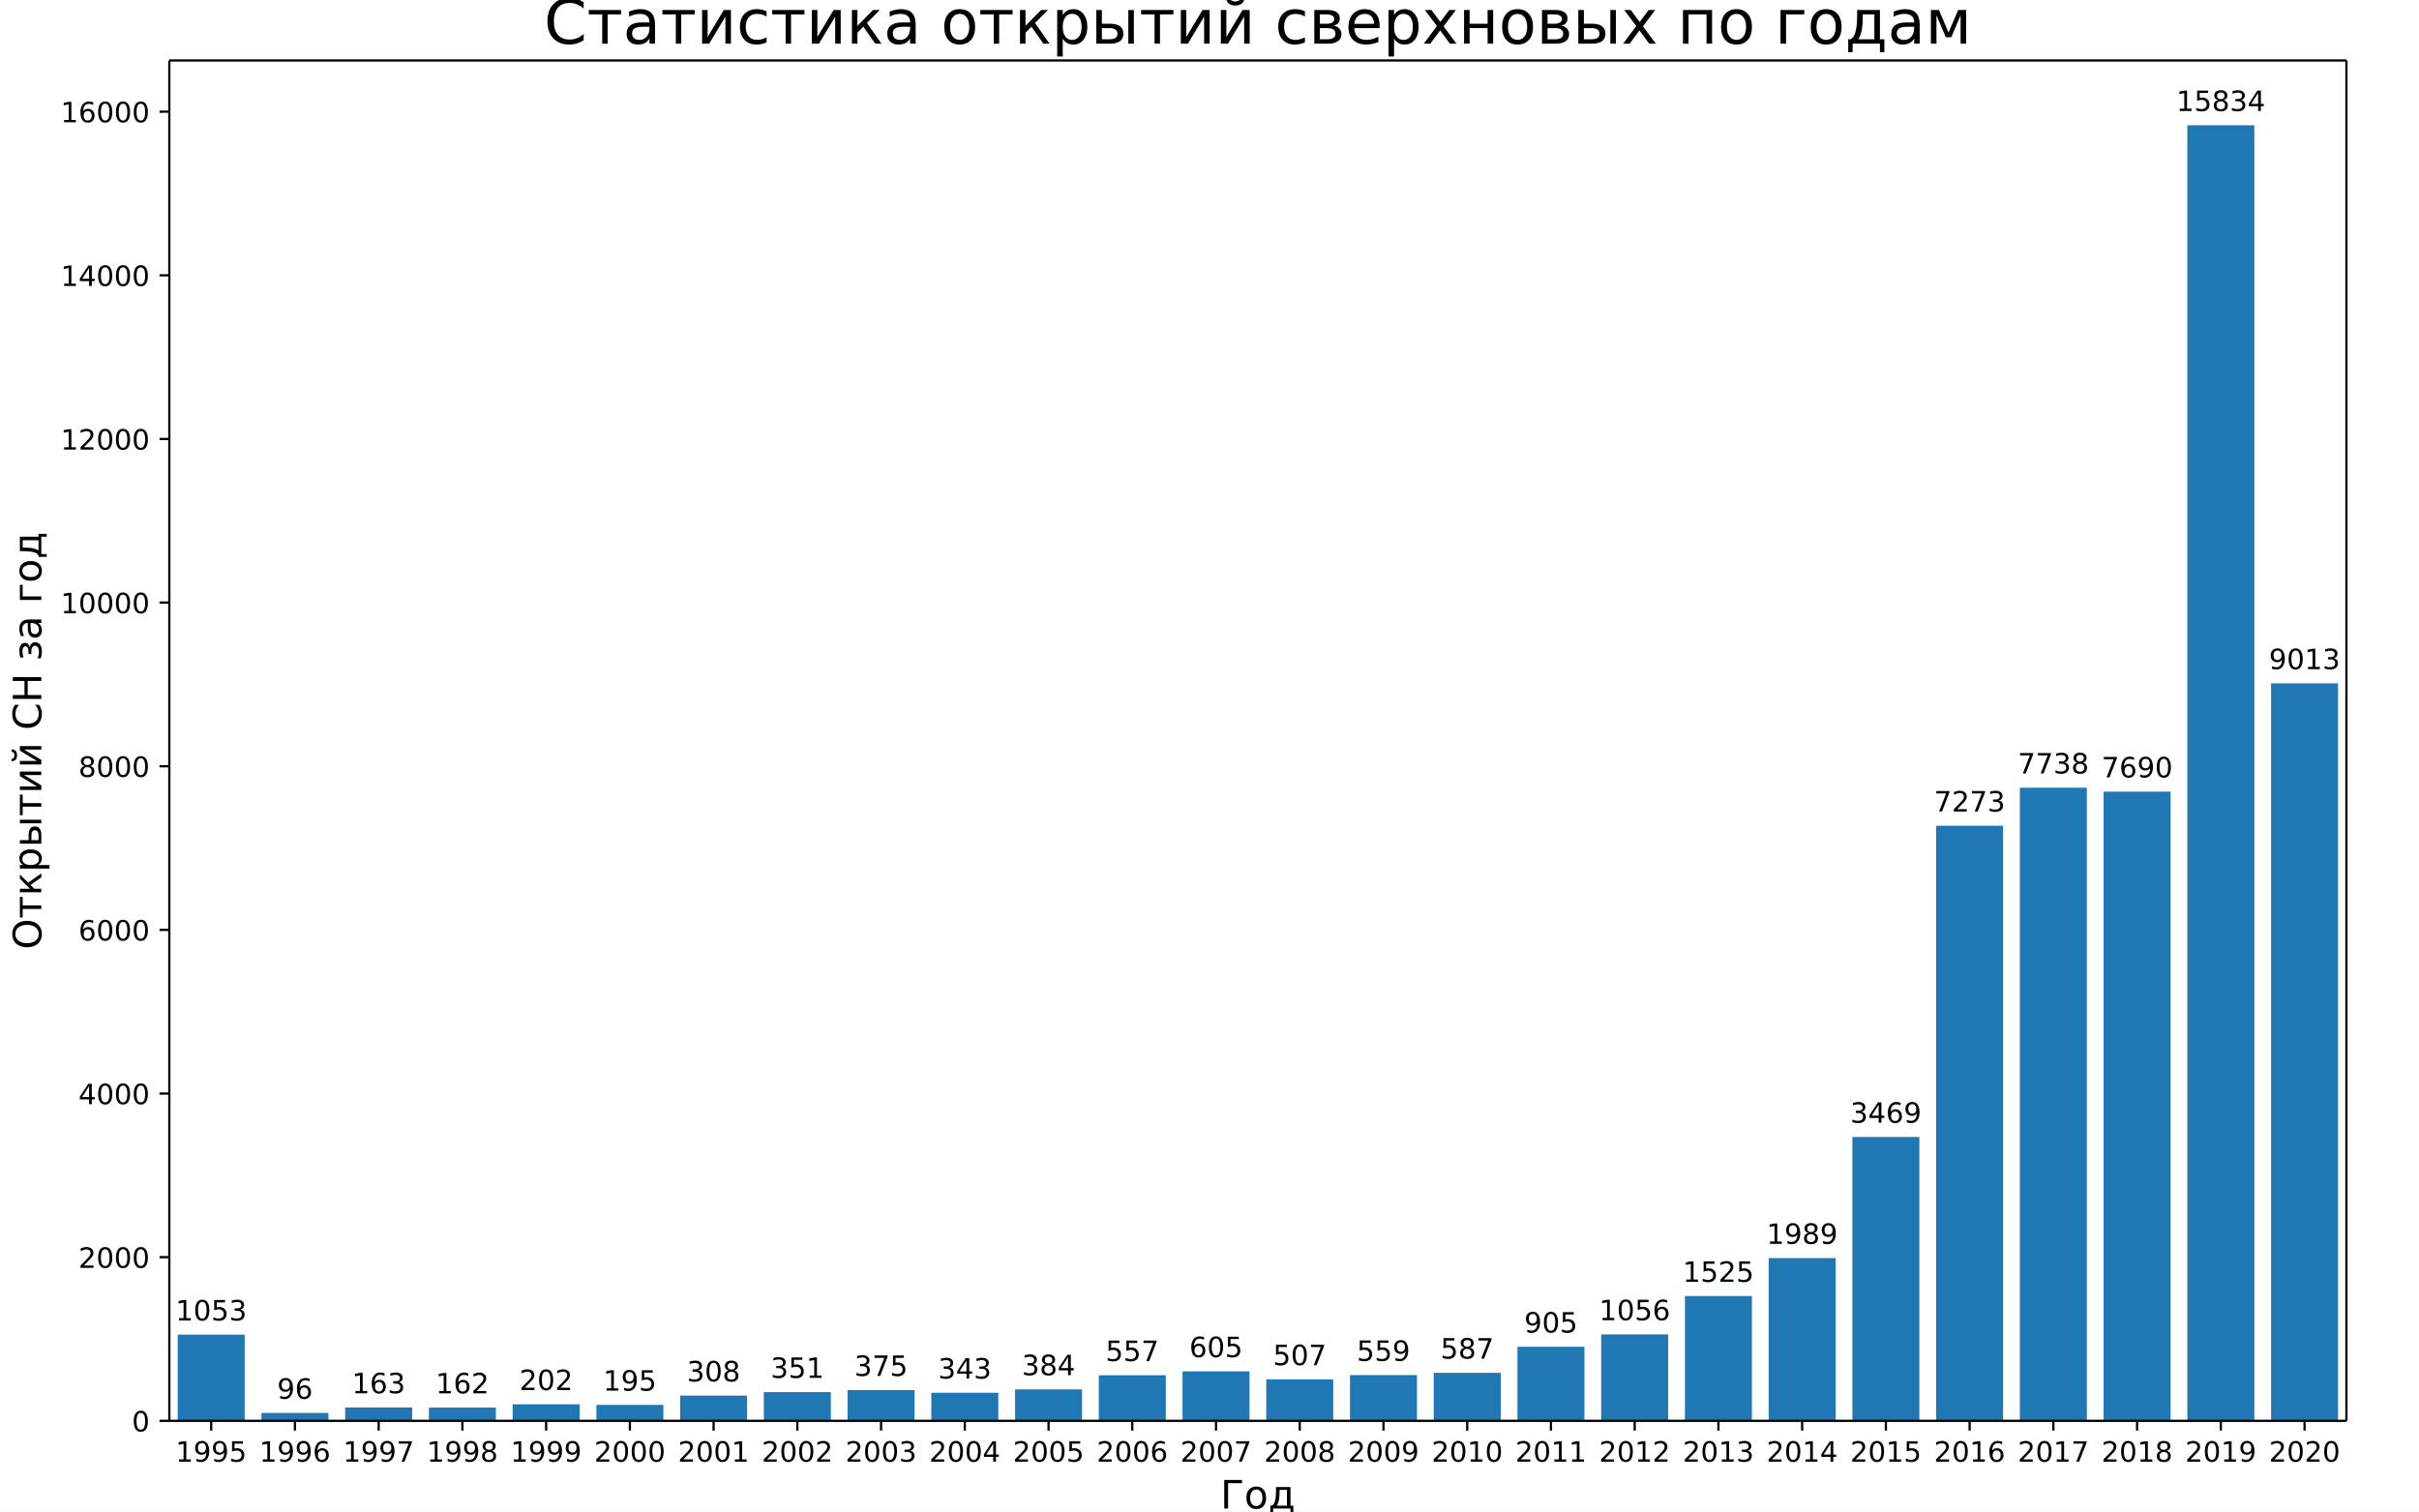
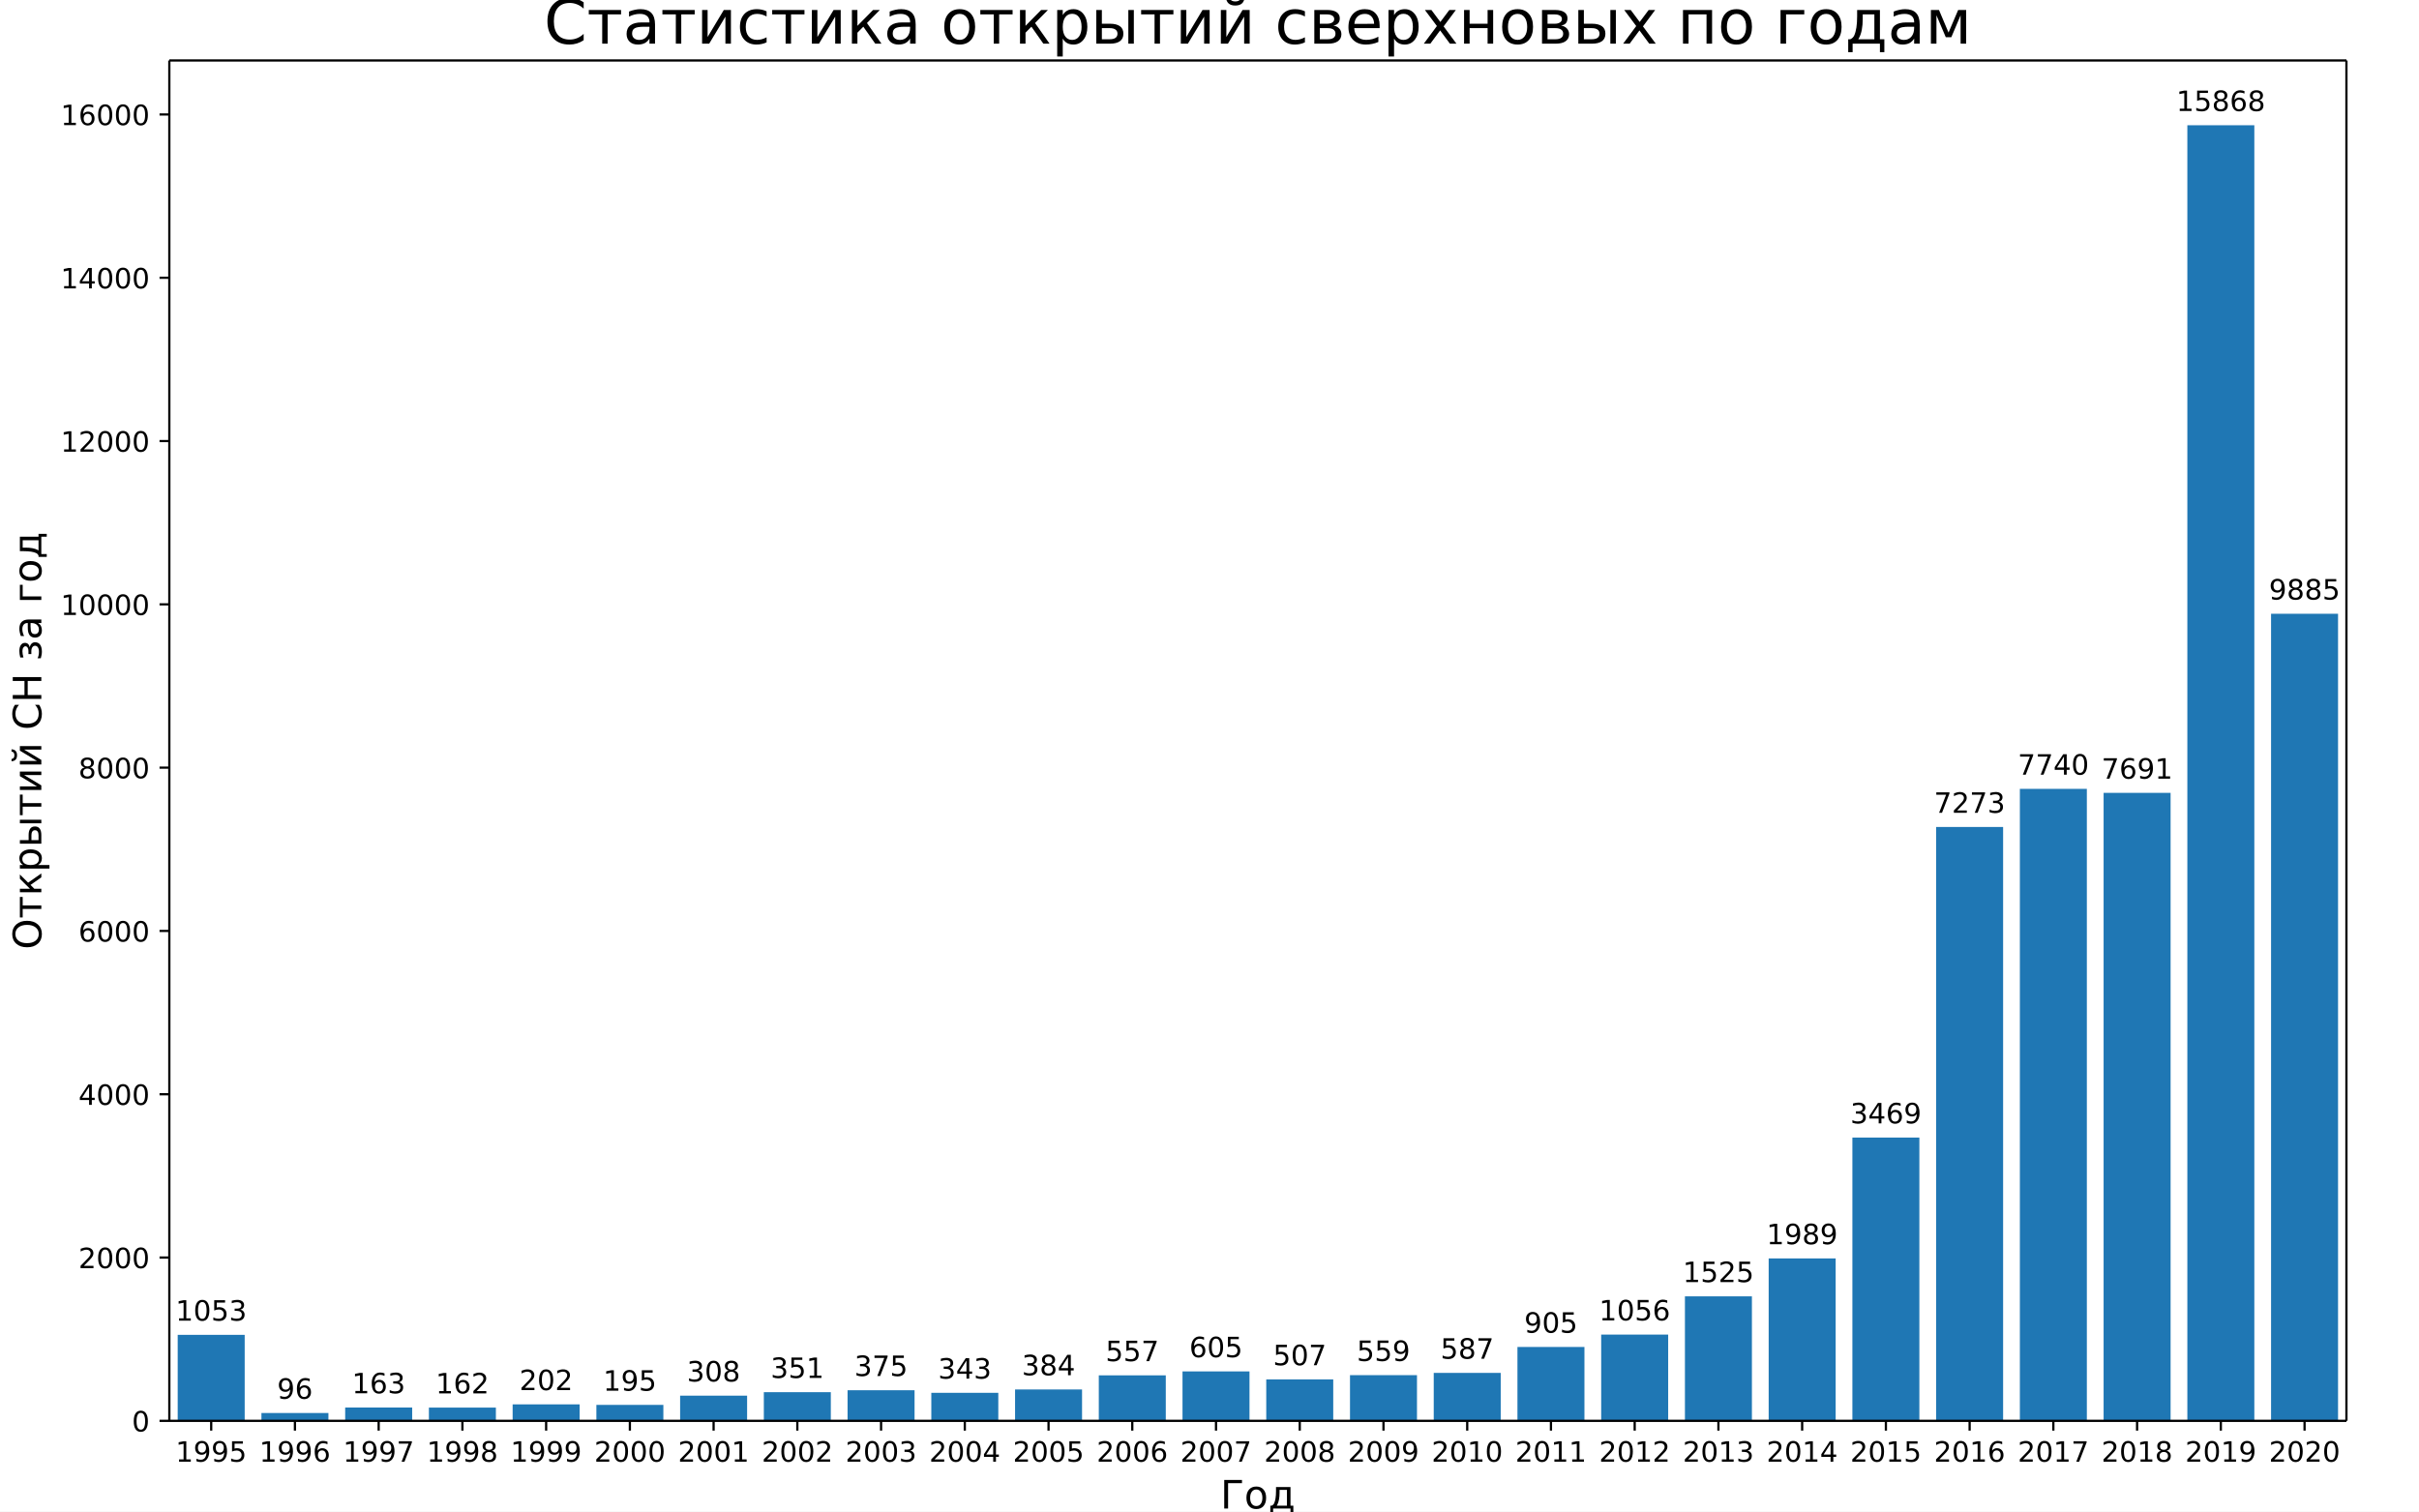
<svg xmlns="http://www.w3.org/2000/svg" xmlns:xlink="http://www.w3.org/1999/xlink" width="864pt" height="540pt" version="1.1" viewBox="0 0 864 540">
  <defs>
    <style type="text/css">*{stroke-linecap:butt;stroke-linejoin:round;}</style>
  </defs>
  <path d="m0 540h864v-540h-864z" fill="#fff" />
  <path d="m60.48 507.6h777.6v-486h-777.6z" fill="#fff" />
-   <path d="m63.471 507.6h23.926v-30.781h-23.926z" clip-path="url(#a)" fill="#1f77b4" />
-   <path d="m93.378 507.6h23.926v-2.806h-23.926z" clip-path="url(#a)" fill="#1f77b4" />
-   <path d="m123.29 507.6h23.926v-4.765h-23.926z" clip-path="url(#a)" fill="#1f77b4" />
-   <path d="m153.19 507.6h23.926v-4.736h-23.926z" clip-path="url(#a)" fill="#1f77b4" />
-   <path d="m183.1 507.6h23.926v-5.905h-23.926z" clip-path="url(#a)" fill="#1f77b4" />
-   <path d="m213.01 507.6h23.926v-5.7h-23.926z" clip-path="url(#a)" fill="#1f77b4" />
-   <path d="m242.92 507.6h23.926v-9.003h-23.926z" clip-path="url(#a)" fill="#1f77b4" />
-   <path d="m272.82 507.6h23.926v-10.26h-23.926z" clip-path="url(#a)" fill="#1f77b4" />
-   <path d="m302.73 507.6h23.926v-10.962h-23.926z" clip-path="url(#a)" fill="#1f77b4" />
-   <path d="m332.64 507.6h23.926v-10.027h-23.926z" clip-path="url(#a)" fill="#1f77b4" />
-   <path d="m362.55 507.6h23.926v-11.225h-23.926z" clip-path="url(#a)" fill="#1f77b4" />
-   <path d="m392.46 507.6h23.926v-16.282h-23.926z" clip-path="url(#a)" fill="#1f77b4" />
-   <path d="m422.36 507.6h23.926v-17.685h-23.926z" clip-path="url(#a)" fill="#1f77b4" />
-   <path d="m452.27 507.6h23.926v-14.821h-23.926z" clip-path="url(#a)" fill="#1f77b4" />
-   <path d="m482.18 507.6h23.926v-16.341h-23.926z" clip-path="url(#a)" fill="#1f77b4" />
-   <path d="m512.09 507.6h23.926v-17.159h-23.926z" clip-path="url(#a)" fill="#1f77b4" />
-   <path d="m541.99 507.6h23.926v-26.455h-23.926z" clip-path="url(#a)" fill="#1f77b4" />
-   <path d="m571.9 507.6h23.926v-30.869h-23.926z" clip-path="url(#a)" fill="#1f77b4" />
-   <path d="m601.81 507.6h23.926v-44.579h-23.926z" clip-path="url(#a)" fill="#1f77b4" />
-   <path d="m631.72 507.6h23.926v-58.142h-23.926z" clip-path="url(#a)" fill="#1f77b4" />
-   <path d="m661.62 507.6h23.926v-101.41h-23.926z" clip-path="url(#a)" fill="#1f77b4" />
-   <path d="m691.53 507.6h23.926v-212.6h-23.926z" clip-path="url(#a)" fill="#1f77b4" />
-   <path d="m721.44 507.6h23.926v-226.2h-23.926z" clip-path="url(#a)" fill="#1f77b4" />
-   <path d="m751.35 507.6h23.926v-224.79h-23.926z" clip-path="url(#a)" fill="#1f77b4" />
+   <path d="m63.471 507.6h23.926v-30.715h-23.926z" clip-path="url(#a)" fill="#1f77b4" />
+   <path d="m93.378 507.6h23.926v-2.8h-23.926z" clip-path="url(#a)" fill="#1f77b4" />
+   <path d="m123.29 507.6h23.926v-4.755h-23.926z" clip-path="url(#a)" fill="#1f77b4" />
+   <path d="m153.19 507.6h23.926v-4.725h-23.926z" clip-path="url(#a)" fill="#1f77b4" />
+   <path d="m183.1 507.6h23.926v-5.892h-23.926z" clip-path="url(#a)" fill="#1f77b4" />
+   <path d="m213.01 507.6h23.926v-5.688h-23.926z" clip-path="url(#a)" fill="#1f77b4" />
+   <path d="m242.92 507.6h23.926v-8.984h-23.926z" clip-path="url(#a)" fill="#1f77b4" />
+   <path d="m272.82 507.6h23.926v-10.238h-23.926z" clip-path="url(#a)" fill="#1f77b4" />
+   <path d="m302.73 507.6h23.926v-10.938h-23.926z" clip-path="url(#a)" fill="#1f77b4" />
+   <path d="m332.64 507.6h23.926v-10.005h-23.926z" clip-path="url(#a)" fill="#1f77b4" />
+   <path d="m362.55 507.6h23.926v-11.201h-23.926z" clip-path="url(#a)" fill="#1f77b4" />
+   <path d="m392.46 507.6h23.926v-16.247h-23.926z" clip-path="url(#a)" fill="#1f77b4" />
+   <path d="m422.36 507.6h23.926v-17.647h-23.926z" clip-path="url(#a)" fill="#1f77b4" />
+   <path d="m452.27 507.6h23.926v-14.789h-23.926z" clip-path="url(#a)" fill="#1f77b4" />
+   <path d="m482.18 507.6h23.926v-16.306h-23.926z" clip-path="url(#a)" fill="#1f77b4" />
+   <path d="m512.09 507.6h23.926v-17.122h-23.926z" clip-path="url(#a)" fill="#1f77b4" />
+   <path d="m541.99 507.6h23.926v-26.398h-23.926z" clip-path="url(#a)" fill="#1f77b4" />
+   <path d="m571.9 507.6h23.926v-30.803h-23.926z" clip-path="url(#a)" fill="#1f77b4" />
+   <path d="m601.81 507.6h23.926v-44.483h-23.926z" clip-path="url(#a)" fill="#1f77b4" />
+   <path d="m631.72 507.6h23.926v-58.018h-23.926z" clip-path="url(#a)" fill="#1f77b4" />
+   <path d="m661.62 507.6h23.926v-101.19h-23.926z" clip-path="url(#a)" fill="#1f77b4" />
+   <path d="m691.53 507.6h23.926v-212.15h-23.926z" clip-path="url(#a)" fill="#1f77b4" />
+   <path d="m721.44 507.6h23.926v-225.77h-23.926z" clip-path="url(#a)" fill="#1f77b4" />
+   <path d="m751.35 507.6h23.926v-224.34h-23.926z" clip-path="url(#a)" fill="#1f77b4" />
  <path d="m781.26 507.6h23.926v-462.86h-23.926z" clip-path="url(#a)" fill="#1f77b4" />
-   <path d="m811.16 507.6h23.926v-263.47h-23.926z" clip-path="url(#a)" fill="#1f77b4" />
+   <path d="m811.16 507.6h23.926v-288.34h-23.926z" clip-path="url(#a)" fill="#1f77b4" />
  <defs>
    <path id="b" d="m0 0v3.5" stroke="#000" stroke-width=".8" />
  </defs>
  <use x="75.434" y="507.6" stroke="#000000" stroke-width=".8" xlink:href="#b" />
  <text transform="rotate(-0 75.434 522.2)" x="75.434" y="522.198" font-family="DejaVu Sans" font-size="10px" text-anchor="middle">1995</text>
  <use x="105.342" y="507.6" stroke="#000000" stroke-width=".8" xlink:href="#b" />
  <text transform="rotate(-0 105.34 522.2)" x="105.342" y="522.198" font-family="DejaVu Sans" font-size="10px" text-anchor="middle">1996</text>
  <use x="135.249" y="507.6" stroke="#000000" stroke-width=".8" xlink:href="#b" />
  <text transform="rotate(-0 135.25 522.2)" x="135.249" y="522.198" font-family="DejaVu Sans" font-size="10px" text-anchor="middle">1997</text>
  <use x="165.157" y="507.6" stroke="#000000" stroke-width=".8" xlink:href="#b" />
  <text transform="rotate(-0 165.16 522.2)" x="165.157" y="522.198" font-family="DejaVu Sans" font-size="10px" text-anchor="middle">1998</text>
  <use x="195.065" y="507.6" stroke="#000000" stroke-width=".8" xlink:href="#b" />
  <text transform="rotate(-0 195.06 522.2)" x="195.065" y="522.198" font-family="DejaVu Sans" font-size="10px" text-anchor="middle">1999</text>
  <use x="224.972" y="507.6" stroke="#000000" stroke-width=".8" xlink:href="#b" />
  <text transform="rotate(-0 224.97 522.2)" x="224.972" y="522.198" font-family="DejaVu Sans" font-size="10px" text-anchor="middle">2000</text>
  <use x="254.88" y="507.6" stroke="#000000" stroke-width=".8" xlink:href="#b" />
  <text transform="rotate(-0 254.88 522.2)" x="254.88" y="522.198" font-family="DejaVu Sans" font-size="10px" text-anchor="middle">2001</text>
  <use x="284.788" y="507.6" stroke="#000000" stroke-width=".8" xlink:href="#b" />
  <text transform="rotate(-0 284.79 522.2)" x="284.788" y="522.198" font-family="DejaVu Sans" font-size="10px" text-anchor="middle">2002</text>
  <use x="314.695" y="507.6" stroke="#000000" stroke-width=".8" xlink:href="#b" />
  <text transform="rotate(-0 314.7 522.2)" x="314.695" y="522.198" font-family="DejaVu Sans" font-size="10px" text-anchor="middle">2003</text>
  <use x="344.603" y="507.6" stroke="#000000" stroke-width=".8" xlink:href="#b" />
  <text transform="rotate(-0 344.6 522.2)" x="344.603" y="522.198" font-family="DejaVu Sans" font-size="10px" text-anchor="middle">2004</text>
  <use x="374.511" y="507.6" stroke="#000000" stroke-width=".8" xlink:href="#b" />
  <text transform="rotate(-0 374.51 522.2)" x="374.511" y="522.198" font-family="DejaVu Sans" font-size="10px" text-anchor="middle">2005</text>
  <use x="404.418" y="507.6" stroke="#000000" stroke-width=".8" xlink:href="#b" />
  <text transform="rotate(-0 404.42 522.2)" x="404.418" y="522.198" font-family="DejaVu Sans" font-size="10px" text-anchor="middle">2006</text>
  <use x="434.326" y="507.6" stroke="#000000" stroke-width=".8" xlink:href="#b" />
  <text transform="rotate(-0 434.33 522.2)" x="434.326" y="522.198" font-family="DejaVu Sans" font-size="10px" text-anchor="middle">2007</text>
  <use x="464.234" y="507.6" stroke="#000000" stroke-width=".8" xlink:href="#b" />
  <text transform="rotate(-0 464.23 522.2)" x="464.234" y="522.198" font-family="DejaVu Sans" font-size="10px" text-anchor="middle">2008</text>
  <use x="494.142" y="507.6" stroke="#000000" stroke-width=".8" xlink:href="#b" />
  <text transform="rotate(-0 494.14 522.2)" x="494.142" y="522.198" font-family="DejaVu Sans" font-size="10px" text-anchor="middle">2009</text>
  <use x="524.049" y="507.6" stroke="#000000" stroke-width=".8" xlink:href="#b" />
  <text transform="rotate(-0 524.05 522.2)" x="524.049" y="522.198" font-family="DejaVu Sans" font-size="10px" text-anchor="middle">2010</text>
  <use x="553.957" y="507.6" stroke="#000000" stroke-width=".8" xlink:href="#b" />
  <text transform="rotate(-0 553.96 522.2)" x="553.957" y="522.198" font-family="DejaVu Sans" font-size="10px" text-anchor="middle">2011</text>
  <use x="583.865" y="507.6" stroke="#000000" stroke-width=".8" xlink:href="#b" />
  <text transform="rotate(-0 583.86 522.2)" x="583.865" y="522.198" font-family="DejaVu Sans" font-size="10px" text-anchor="middle">2012</text>
  <use x="613.772" y="507.6" stroke="#000000" stroke-width=".8" xlink:href="#b" />
  <text transform="rotate(-0 613.77 522.2)" x="613.772" y="522.198" font-family="DejaVu Sans" font-size="10px" text-anchor="middle">2013</text>
  <use x="643.68" y="507.6" stroke="#000000" stroke-width=".8" xlink:href="#b" />
  <text transform="rotate(-0 643.68 522.2)" x="643.68" y="522.198" font-family="DejaVu Sans" font-size="10px" text-anchor="middle">2014</text>
  <use x="673.588" y="507.6" stroke="#000000" stroke-width=".8" xlink:href="#b" />
  <text transform="rotate(-0 673.59 522.2)" x="673.588" y="522.198" font-family="DejaVu Sans" font-size="10px" text-anchor="middle">2015</text>
  <use x="703.495" y="507.6" stroke="#000000" stroke-width=".8" xlink:href="#b" />
  <text transform="rotate(-0 703.5 522.2)" x="703.495" y="522.198" font-family="DejaVu Sans" font-size="10px" text-anchor="middle">2016</text>
  <use x="733.403" y="507.6" stroke="#000000" stroke-width=".8" xlink:href="#b" />
  <text transform="rotate(-0 733.4 522.2)" x="733.403" y="522.198" font-family="DejaVu Sans" font-size="10px" text-anchor="middle">2017</text>
  <use x="763.311" y="507.6" stroke="#000000" stroke-width=".8" xlink:href="#b" />
  <text transform="rotate(-0 763.31 522.2)" x="763.311" y="522.198" font-family="DejaVu Sans" font-size="10px" text-anchor="middle">2018</text>
  <use x="793.218" y="507.6" stroke="#000000" stroke-width=".8" xlink:href="#b" />
  <text transform="rotate(-0 793.22 522.2)" x="793.218" y="522.198" font-family="DejaVu Sans" font-size="10px" text-anchor="middle">2019</text>
  <use x="823.126" y="507.6" stroke="#000000" stroke-width=".8" xlink:href="#b" />
  <text transform="rotate(-0 823.13 522.2)" x="823.126" y="522.198" font-family="DejaVu Sans" font-size="10px" text-anchor="middle">2020</text>
  <text transform="rotate(-0 449.28 538.92)" x="449.28" y="538.916" font-family="DejaVu Sans" font-size="14px" text-anchor="middle">Год</text>
  <defs>
    <path id="c" d="m0 0h-3.5" stroke="#000" stroke-width=".8" />
  </defs>
  <use x="60.48" y="507.6" stroke="#000000" stroke-width=".8" xlink:href="#c" />
  <text transform="rotate(-0 53.48 511.4)" x="53.48" y="511.399" font-family="DejaVu Sans" font-size="10px" text-anchor="end">0</text>
-   <use x="60.48" y="449.136" stroke="#000000" stroke-width=".8" xlink:href="#c" />
-   <text transform="rotate(-0 53.48 452.94)" x="53.48" y="452.936" font-family="DejaVu Sans" font-size="10px" text-anchor="end">2000</text>
-   <use x="60.48" y="390.673" stroke="#000000" stroke-width=".8" xlink:href="#c" />
-   <text transform="rotate(-0 53.48 394.47)" x="53.48" y="394.472" font-family="DejaVu Sans" font-size="10px" text-anchor="end">4000</text>
-   <use x="60.48" y="332.209" stroke="#000000" stroke-width=".8" xlink:href="#c" />
-   <text transform="rotate(-0 53.48 336.01)" x="53.48" y="336.008" font-family="DejaVu Sans" font-size="10px" text-anchor="end">6000</text>
-   <use x="60.48" y="273.745" stroke="#000000" stroke-width=".8" xlink:href="#c" />
-   <text transform="rotate(-0 53.48 277.54)" x="53.48" y="277.544" font-family="DejaVu Sans" font-size="10px" text-anchor="end">8000</text>
-   <use x="60.48" y="215.281" stroke="#000000" stroke-width=".8" xlink:href="#c" />
-   <text transform="rotate(-0 53.48 219.08)" x="53.48" y="219.081" font-family="DejaVu Sans" font-size="10px" text-anchor="end">10000</text>
-   <use x="60.48" y="156.818" stroke="#000000" stroke-width=".8" xlink:href="#c" />
-   <text transform="rotate(-0 53.48 160.62)" x="53.48" y="160.617" font-family="DejaVu Sans" font-size="10px" text-anchor="end">12000</text>
-   <use x="60.48" y="98.354" stroke="#000000" stroke-width=".8" xlink:href="#c" />
-   <text transform="rotate(-0 53.48 102.15)" x="53.48" y="102.153" font-family="DejaVu Sans" font-size="10px" text-anchor="end">14000</text>
-   <use x="60.48" y="39.89" stroke="#000000" stroke-width=".8" xlink:href="#c" />
-   <text transform="rotate(-0 53.48 43.69)" x="53.48" y="43.69" font-family="DejaVu Sans" font-size="10px" text-anchor="end">16000</text>
+   <use x="60.48" y="449.262" stroke="#000000" stroke-width=".8" xlink:href="#c" />
+   <text transform="rotate(-0 53.48 453.06)" x="53.48" y="453.061" font-family="DejaVu Sans" font-size="10px" text-anchor="end">2000</text>
+   <use x="60.48" y="390.923" stroke="#000000" stroke-width=".8" xlink:href="#c" />
+   <text transform="rotate(-0 53.48 394.72)" x="53.48" y="394.722" font-family="DejaVu Sans" font-size="10px" text-anchor="end">4000</text>
+   <use x="60.48" y="332.585" stroke="#000000" stroke-width=".8" xlink:href="#c" />
+   <text transform="rotate(-0 53.48 336.38)" x="53.48" y="336.384" font-family="DejaVu Sans" font-size="10px" text-anchor="end">6000</text>
+   <use x="60.48" y="274.246" stroke="#000000" stroke-width=".8" xlink:href="#c" />
+   <text transform="rotate(-0 53.48 278.05)" x="53.48" y="278.045" font-family="DejaVu Sans" font-size="10px" text-anchor="end">8000</text>
+   <use x="60.48" y="215.908" stroke="#000000" stroke-width=".8" xlink:href="#c" />
+   <text transform="rotate(-0 53.48 219.71)" x="53.48" y="219.707" font-family="DejaVu Sans" font-size="10px" text-anchor="end">10000</text>
+   <use x="60.48" y="157.569" stroke="#000000" stroke-width=".8" xlink:href="#c" />
+   <text transform="rotate(-0 53.48 161.37)" x="53.48" y="161.369" font-family="DejaVu Sans" font-size="10px" text-anchor="end">12000</text>
+   <use x="60.48" y="99.231" stroke="#000000" stroke-width=".8" xlink:href="#c" />
+   <text transform="rotate(-0 53.48 103.03)" x="53.48" y="103.03" font-family="DejaVu Sans" font-size="10px" text-anchor="end">14000</text>
+   <use x="60.48" y="40.893" stroke="#000000" stroke-width=".8" xlink:href="#c" />
+   <text transform="rotate(-0 53.48 44.692)" x="53.48" y="44.692" font-family="DejaVu Sans" font-size="10px" text-anchor="end">16000</text>
  <text transform="rotate(-90 14.756 264.6)" x="14.756" y="264.6" font-family="DejaVu Sans" font-size="14px" text-anchor="middle">Открытий СН за год</text>
  <path d="m60.48 507.6v-486" fill="none" stroke="#000" stroke-linecap="square" stroke-width=".8" />
  <path d="m838.08 507.6v-486" fill="none" stroke="#000" stroke-linecap="square" stroke-width=".8" />
  <path d="m60.48 507.6h777.6" fill="none" stroke="#000" stroke-linecap="square" stroke-width=".8" />
  <path d="m60.48 21.6h777.6" fill="none" stroke="#000" stroke-linecap="square" stroke-width=".8" />
-   <text transform="rotate(-0 75.434 471.74)" x="75.434" y="471.739" font-family="DejaVu Sans" font-size="10px" text-anchor="middle">1053</text>
-   <text transform="rotate(-0 105.34 499.71)" x="105.342" y="499.714" font-family="DejaVu Sans" font-size="10px" text-anchor="middle">96</text>
-   <text transform="rotate(-0 135.25 497.76)" x="135.249" y="497.756" font-family="DejaVu Sans" font-size="10px" text-anchor="middle">163</text>
-   <text transform="rotate(-0 165.16 497.78)" x="165.157" y="497.785" font-family="DejaVu Sans" font-size="10px" text-anchor="middle">162</text>
-   <text transform="rotate(-0 195.06 496.62)" x="195.065" y="496.615" font-family="DejaVu Sans" font-size="10px" text-anchor="middle">202</text>
-   <text transform="rotate(-0 224.97 496.82)" x="224.972" y="496.82" font-family="DejaVu Sans" font-size="10px" text-anchor="middle">195</text>
-   <text transform="rotate(-0 254.88 493.52)" x="254.88" y="493.517" font-family="DejaVu Sans" font-size="10px" text-anchor="middle">308</text>
-   <text transform="rotate(-0 284.79 492.26)" x="284.788" y="492.26" font-family="DejaVu Sans" font-size="10px" text-anchor="middle">351</text>
-   <text transform="rotate(-0 314.7 491.56)" x="314.695" y="491.558" font-family="DejaVu Sans" font-size="10px" text-anchor="middle">375</text>
-   <text transform="rotate(-0 344.6 492.49)" x="344.603" y="492.494" font-family="DejaVu Sans" font-size="10px" text-anchor="middle">343</text>
-   <text transform="rotate(-0 374.51 491.3)" x="374.511" y="491.295" font-family="DejaVu Sans" font-size="10px" text-anchor="middle">384</text>
-   <text transform="rotate(-0 404.42 486.24)" x="404.418" y="486.238" font-family="DejaVu Sans" font-size="10px" text-anchor="middle">557</text>
-   <text transform="rotate(-0 434.33 484.84)" x="434.326" y="484.835" font-family="DejaVu Sans" font-size="10px" text-anchor="middle">605</text>
-   <text transform="rotate(-0 464.23 487.7)" x="464.234" y="487.7" font-family="DejaVu Sans" font-size="10px" text-anchor="middle">507</text>
-   <text transform="rotate(-0 494.14 486.18)" x="494.142" y="486.18" font-family="DejaVu Sans" font-size="10px" text-anchor="middle">559</text>
-   <text transform="rotate(-0 524.05 485.36)" x="524.049" y="485.361" font-family="DejaVu Sans" font-size="10px" text-anchor="middle">587</text>
-   <text transform="rotate(-0 553.96 476.07)" x="553.957" y="476.065" font-family="DejaVu Sans" font-size="10px" text-anchor="middle">905</text>
-   <text transform="rotate(-0 583.86 471.65)" x="583.865" y="471.651" font-family="DejaVu Sans" font-size="10px" text-anchor="middle">1056</text>
-   <text transform="rotate(-0 613.77 457.94)" x="613.772" y="457.942" font-family="DejaVu Sans" font-size="10px" text-anchor="middle">1525</text>
-   <text transform="rotate(-0 643.68 444.38)" x="643.68" y="444.378" font-family="DejaVu Sans" font-size="10px" text-anchor="middle">1989</text>
-   <text transform="rotate(-0 673.59 401.12)" x="673.588" y="401.115" font-family="DejaVu Sans" font-size="10px" text-anchor="middle">3469</text>
-   <text transform="rotate(-0 703.5 289.92)" x="703.495" y="289.917" font-family="DejaVu Sans" font-size="10px" text-anchor="middle">7273</text>
-   <text transform="rotate(-0 733.4 276.32)" x="733.403" y="276.324" font-family="DejaVu Sans" font-size="10px" text-anchor="middle">7738</text>
-   <text transform="rotate(-0 763.31 277.73)" x="763.311" y="277.727" font-family="DejaVu Sans" font-size="10px" text-anchor="middle">7690</text>
-   <text transform="rotate(-0 793.22 39.663)" x="793.218" y="39.663" font-family="DejaVu Sans" font-size="10px" text-anchor="middle">15834</text>
-   <text transform="rotate(-0 823.13 239.05)" x="823.126" y="239.054" font-family="DejaVu Sans" font-size="10px" text-anchor="middle">9013</text>
+   <text transform="rotate(-0 75.434 471.81)" x="75.434" y="471.805" font-family="DejaVu Sans" font-size="10px" text-anchor="middle">1053</text>
+   <text transform="rotate(-0 105.34 499.72)" x="105.342" y="499.72" font-family="DejaVu Sans" font-size="10px" text-anchor="middle">96</text>
+   <text transform="rotate(-0 135.25 497.77)" x="135.249" y="497.766" font-family="DejaVu Sans" font-size="10px" text-anchor="middle">163</text>
+   <text transform="rotate(-0 165.16 497.79)" x="165.157" y="497.795" font-family="DejaVu Sans" font-size="10px" text-anchor="middle">162</text>
+   <text transform="rotate(-0 195.06 496.63)" x="195.065" y="496.628" font-family="DejaVu Sans" font-size="10px" text-anchor="middle">202</text>
+   <text transform="rotate(-0 224.97 496.83)" x="224.972" y="496.832" font-family="DejaVu Sans" font-size="10px" text-anchor="middle">195</text>
+   <text transform="rotate(-0 254.88 493.54)" x="254.88" y="493.536" font-family="DejaVu Sans" font-size="10px" text-anchor="middle">308</text>
+   <text transform="rotate(-0 284.79 492.28)" x="284.788" y="492.282" font-family="DejaVu Sans" font-size="10px" text-anchor="middle">351</text>
+   <text transform="rotate(-0 314.7 491.58)" x="314.695" y="491.582" font-family="DejaVu Sans" font-size="10px" text-anchor="middle">375</text>
+   <text transform="rotate(-0 344.6 492.52)" x="344.603" y="492.515" font-family="DejaVu Sans" font-size="10px" text-anchor="middle">343</text>
+   <text transform="rotate(-0 374.51 491.32)" x="374.511" y="491.319" font-family="DejaVu Sans" font-size="10px" text-anchor="middle">384</text>
+   <text transform="rotate(-0 404.42 486.27)" x="404.418" y="486.273" font-family="DejaVu Sans" font-size="10px" text-anchor="middle">557</text>
+   <text transform="rotate(-0 434.33 484.87)" x="434.326" y="484.873" font-family="DejaVu Sans" font-size="10px" text-anchor="middle">605</text>
+   <text transform="rotate(-0 464.23 487.73)" x="464.234" y="487.732" font-family="DejaVu Sans" font-size="10px" text-anchor="middle">507</text>
+   <text transform="rotate(-0 494.14 486.21)" x="494.142" y="486.215" font-family="DejaVu Sans" font-size="10px" text-anchor="middle">559</text>
+   <text transform="rotate(-0 524.05 485.4)" x="524.049" y="485.398" font-family="DejaVu Sans" font-size="10px" text-anchor="middle">587</text>
+   <text transform="rotate(-0 553.96 476.12)" x="553.957" y="476.122" font-family="DejaVu Sans" font-size="10px" text-anchor="middle">905</text>
+   <text transform="rotate(-0 583.86 471.72)" x="583.865" y="471.718" font-family="DejaVu Sans" font-size="10px" text-anchor="middle">1056</text>
+   <text transform="rotate(-0 613.77 458.04)" x="613.772" y="458.037" font-family="DejaVu Sans" font-size="10px" text-anchor="middle">1525</text>
+   <text transform="rotate(-0 643.68 444.5)" x="643.68" y="444.503" font-family="DejaVu Sans" font-size="10px" text-anchor="middle">1989</text>
+   <text transform="rotate(-0 673.59 401.33)" x="673.588" y="401.332" font-family="DejaVu Sans" font-size="10px" text-anchor="middle">3469</text>
+   <text transform="rotate(-0 703.5 290.37)" x="703.495" y="290.373" font-family="DejaVu Sans" font-size="10px" text-anchor="middle">7273</text>
+   <text transform="rotate(-0 733.4 276.75)" x="733.403" y="276.751" font-family="DejaVu Sans" font-size="10px" text-anchor="middle">7740</text>
+   <text transform="rotate(-0 763.31 278.18)" x="763.311" y="278.18" font-family="DejaVu Sans" font-size="10px" text-anchor="middle">7691</text>
+   <text transform="rotate(-0 793.22 39.663)" x="793.218" y="39.663" font-family="DejaVu Sans" font-size="10px" text-anchor="middle">15868</text>
+   <text transform="rotate(-0 823.13 214.18)" x="823.126" y="214.183" font-family="DejaVu Sans" font-size="10px" text-anchor="middle">9885</text>
  <text transform="rotate(-0 449.28 15.6)" x="449.28" y="15.6" font-family="DejaVu Sans" font-size="22px" text-anchor="middle">Статистика открытий сверхновых по годам</text>
  <defs>
    <clipPath id="a">
      <rect x="60.48" y="21.6" width="777.6" height="486" />
    </clipPath>
  </defs>
</svg>
